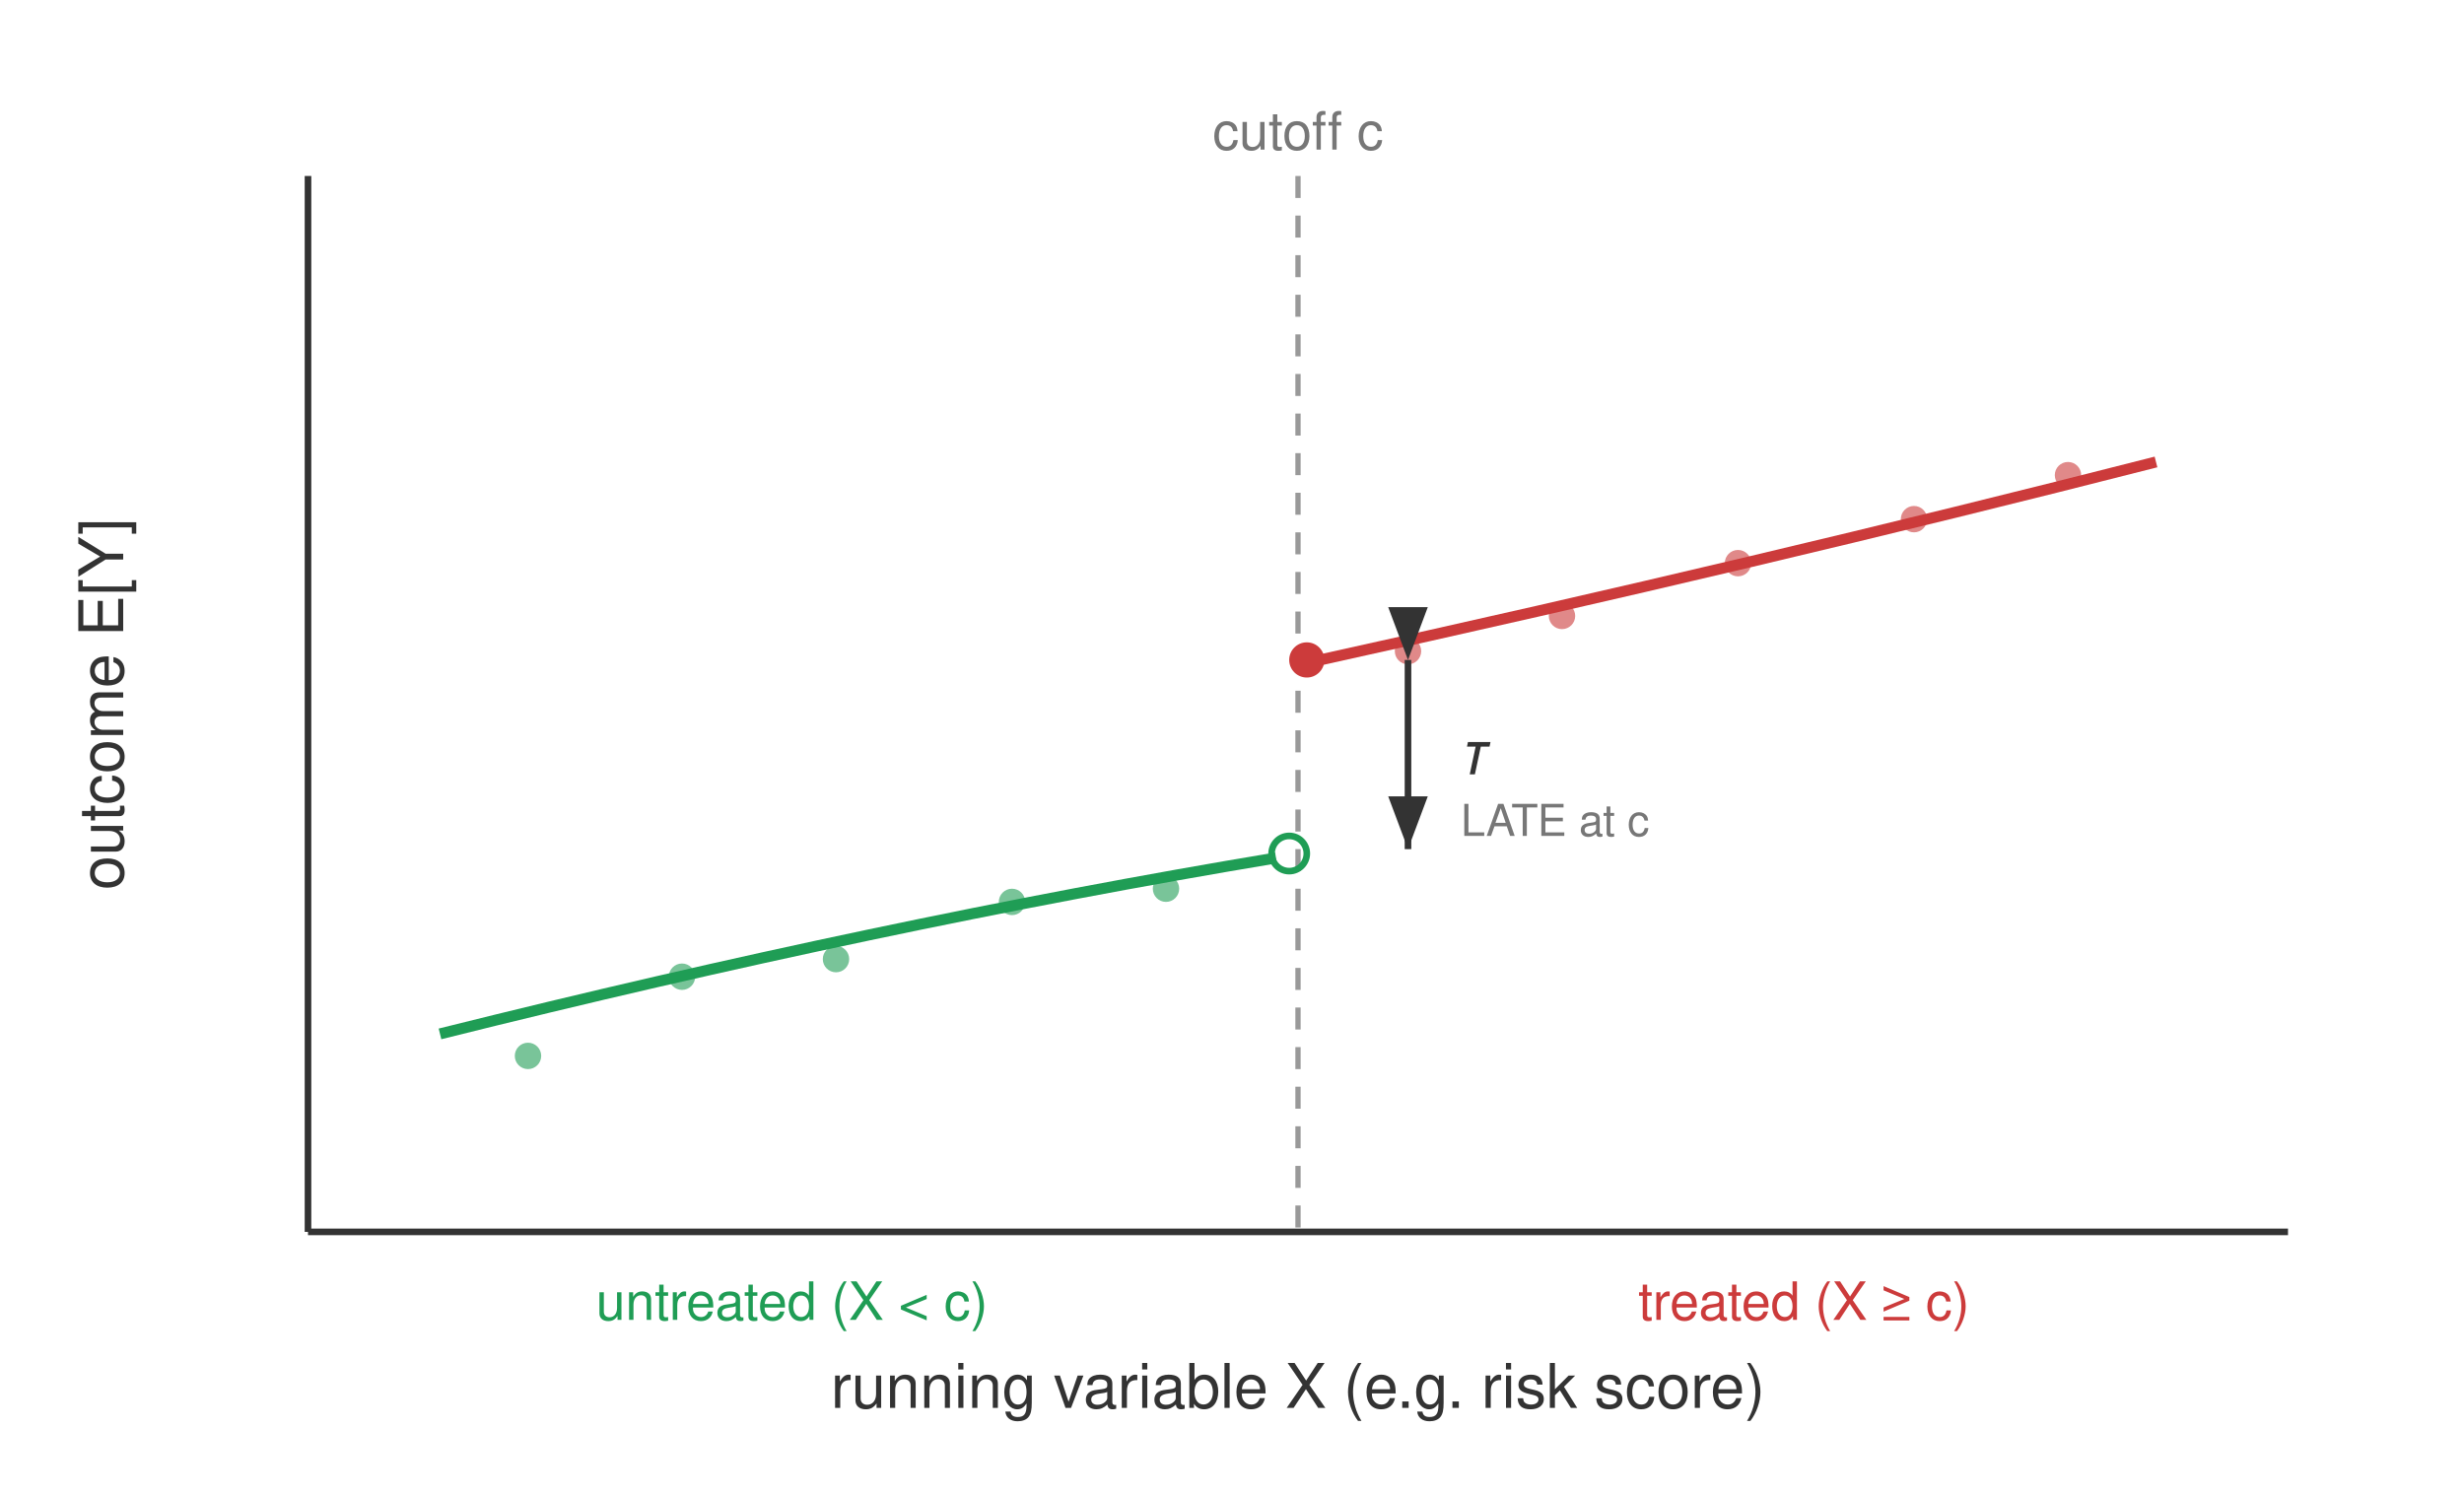
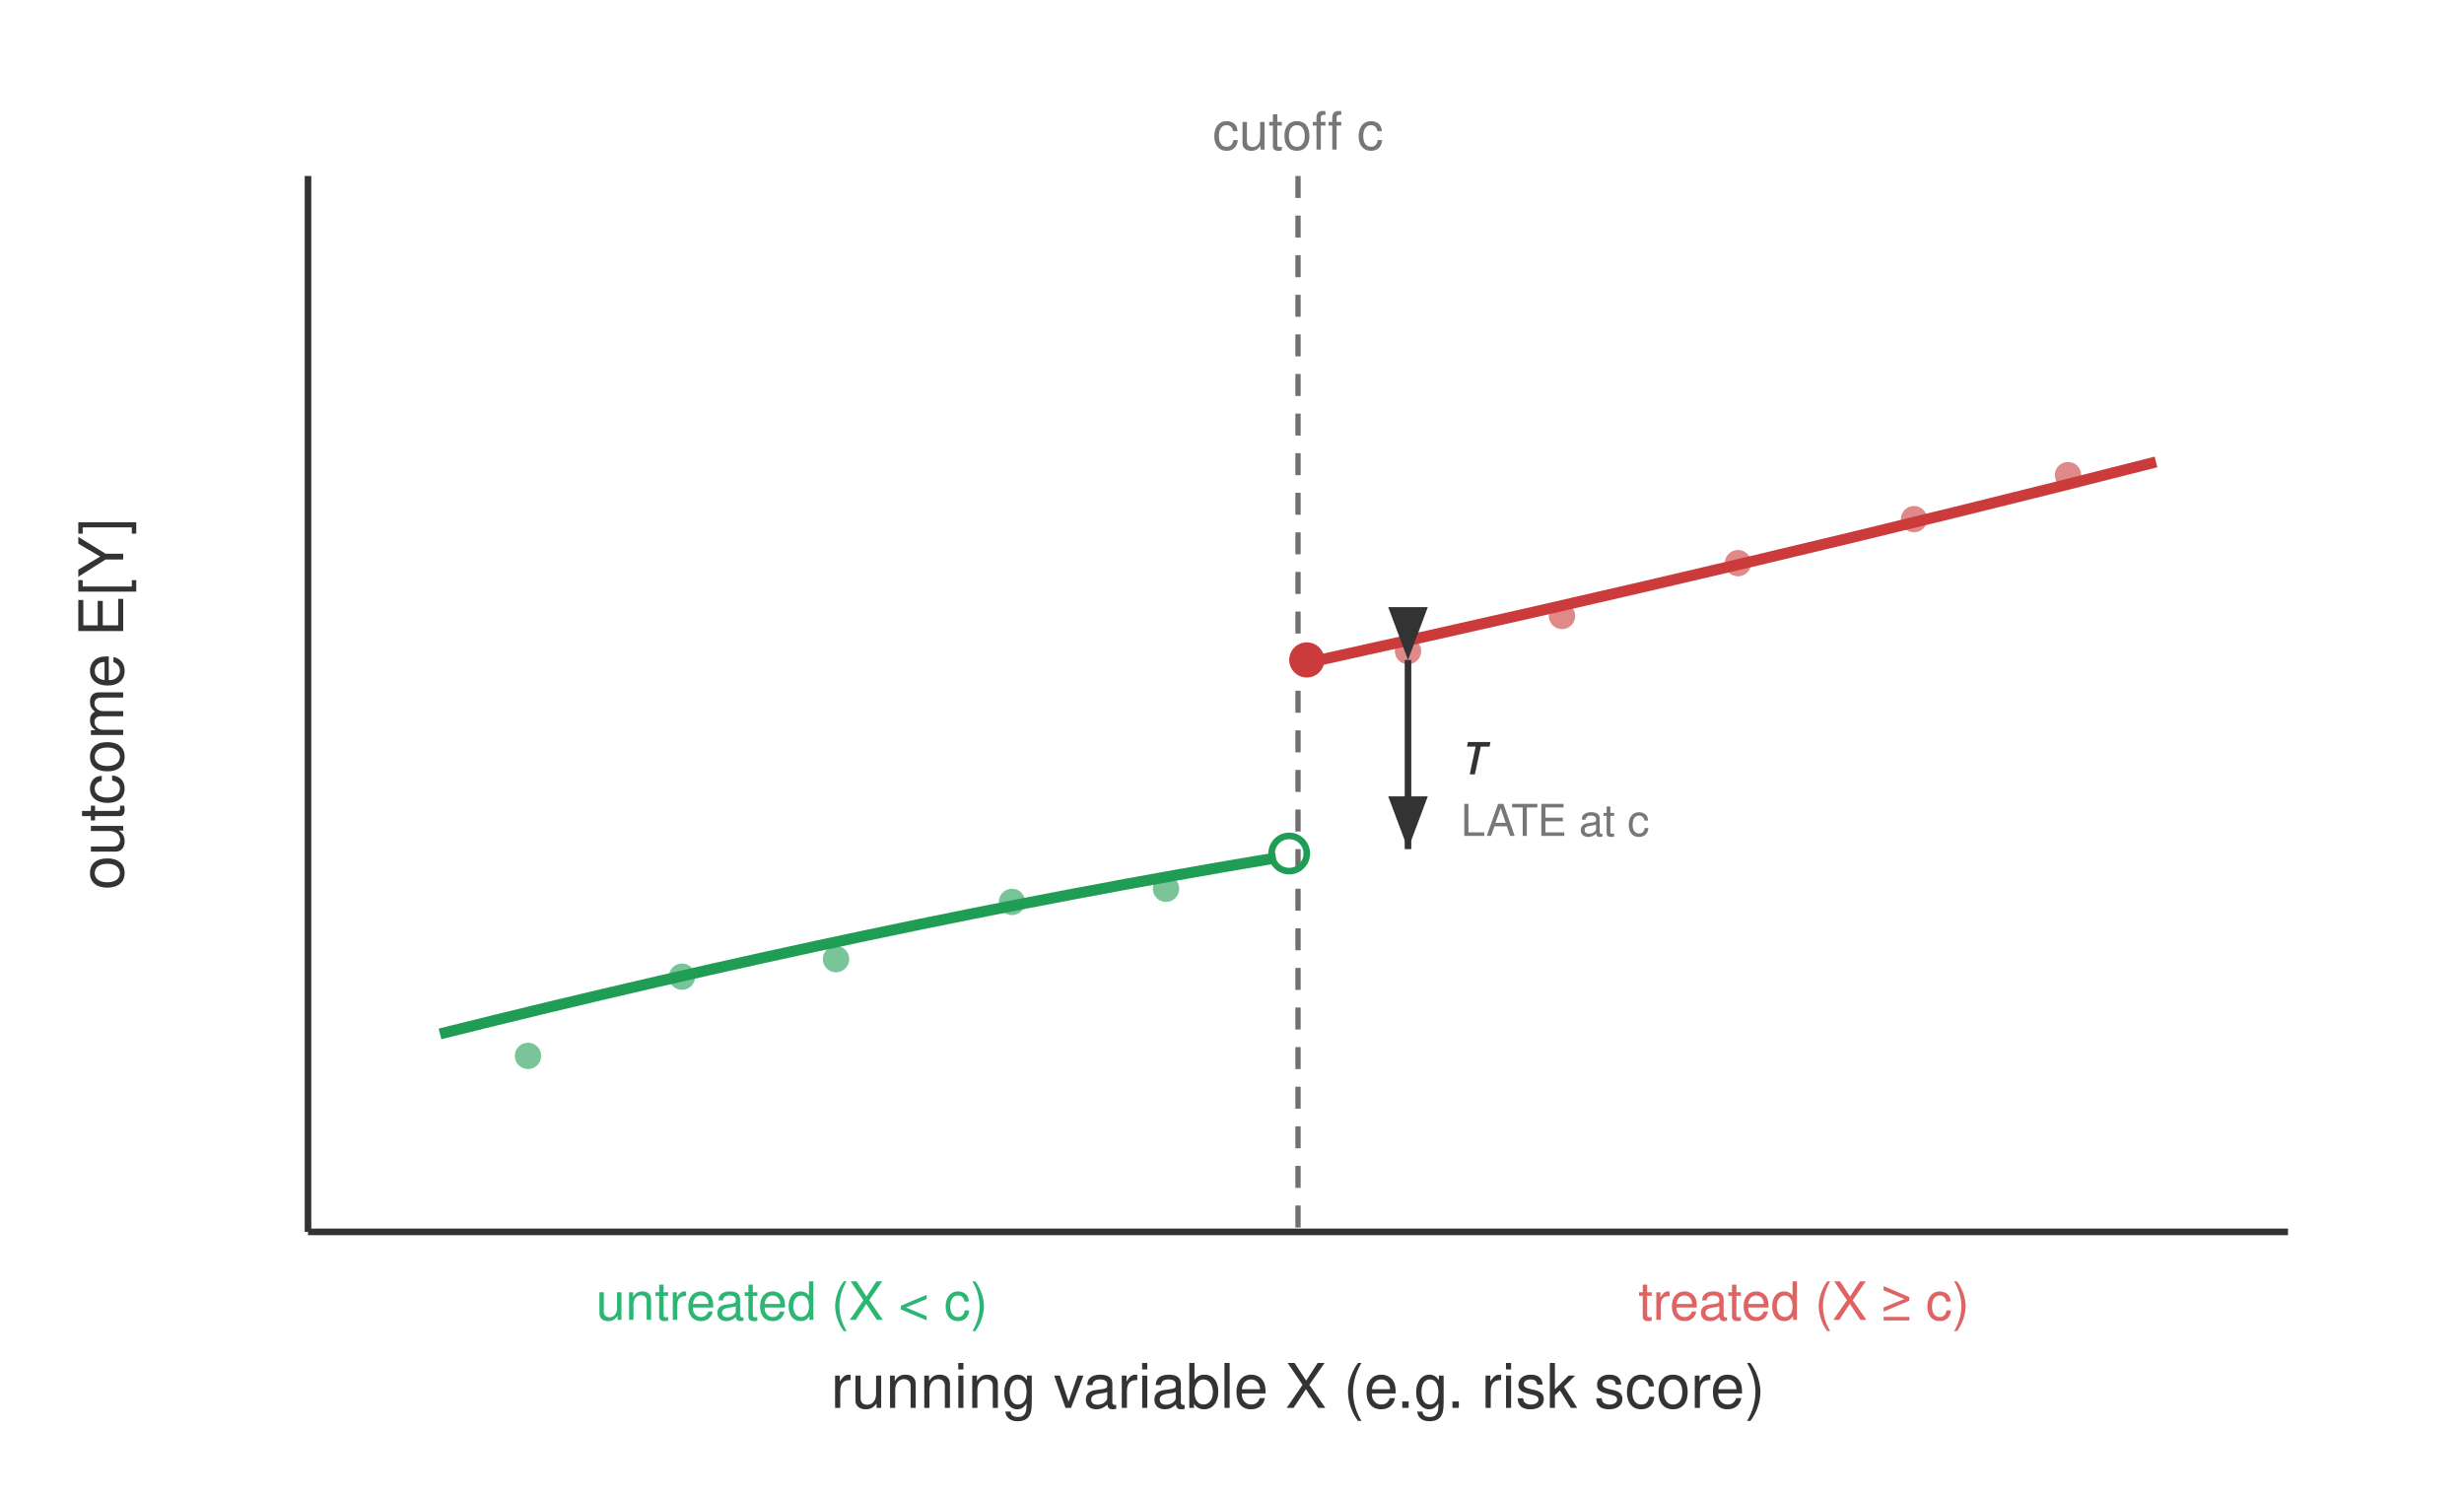
<svg xmlns="http://www.w3.org/2000/svg" width="560" height="340" viewBox="0 0 560 340" font-family="Helvetica, Arial, sans-serif">
+   <style>
+     .ax { stroke: #333; }
+     .ink-l { stroke: #333; }
+     .ink-t { fill: #333; }
+     .muted { fill: #777; }
+     .arrow { fill: #333; }
+     @media (prefers-color-scheme: dark) {
+       .ax { stroke: #c9d1d9; }
+       .ink-l { stroke: #c9d1d9; }
+       .ink-t { fill: #e6edf3; }
+       .muted { fill: #9aa4af; }
+       .arrow { fill: #c9d1d9; }
+     }
+   </style>
  <defs>
    <marker id="ar2" markerWidth="9" markerHeight="9" refX="8" refY="3" orient="auto" markerUnits="strokeWidth">
-       <path d="M0,0 L8,3 L0,6 Z" fill="#333" />
+       <path class="arrow" d="M0,0 L8,3 L0,6 Z" />
    </marker>
  </defs>
-   <line x1="70" y1="280" x2="520" y2="280" stroke="#333" stroke-width="1.5" />
-   <line x1="70" y1="40" x2="70" y2="280" stroke="#333" stroke-width="1.5" />
-   <text x="295" y="320" text-anchor="middle" font-size="14" fill="#333">running variable X (e.g. risk score)</text>
-   <text x="28" y="160" text-anchor="middle" font-size="14" fill="#333" transform="rotate(-90 28 160)">outcome E[Y]</text>
-   <line x1="295" y1="40" x2="295" y2="280" stroke="#999" stroke-width="1.2" stroke-dasharray="5,4" />
-   <text x="295" y="34" text-anchor="middle" font-size="12" fill="#777">cutoff c</text>
-   <text x="180" y="300" text-anchor="middle" font-size="12" fill="#1f9d55">untreated (X &lt; c)</text>
-   <text x="410" y="300" text-anchor="middle" font-size="12" fill="#cc3b3b">treated (X ≥ c)</text>
+   <line class="ax" x1="70" y1="280" x2="520" y2="280" stroke-width="1.5" />
+   <line class="ax" x1="70" y1="40" x2="70" y2="280" stroke-width="1.5" />
+   <text class="ink-t" x="295" y="320" text-anchor="middle" font-size="14">running variable X (e.g. risk score)</text>
+   <text class="ink-t" x="28" y="160" text-anchor="middle" font-size="14" transform="rotate(-90 28 160)">outcome E[Y]</text>
+   <line class="ink-l" x1="295" y1="40" x2="295" y2="280" stroke-width="1.2" stroke-dasharray="5,4" opacity="0.7" />
+   <text class="muted" x="295" y="34" text-anchor="middle" font-size="12">cutoff c</text>
+   <text x="180" y="300" text-anchor="middle" font-size="12" fill="#2bb673">untreated (X &lt; c)</text>
+   <text x="410" y="300" text-anchor="middle" font-size="12" fill="#e06363">treated (X ≥ c)</text>
  <path d="M100,235 Q200,210 290,195" fill="none" stroke="#1f9d55" stroke-width="2.5" />
  <path d="M300,150 Q400,128 490,105" fill="none" stroke="#cc3b3b" stroke-width="2.5" />
  <circle cx="120" cy="240" r="3" fill="#1f9d55" opacity="0.6" />
  <circle cx="155" cy="222" r="3" fill="#1f9d55" opacity="0.6" />
  <circle cx="190" cy="218" r="3" fill="#1f9d55" opacity="0.6" />
  <circle cx="230" cy="205" r="3" fill="#1f9d55" opacity="0.6" />
  <circle cx="265" cy="202" r="3" fill="#1f9d55" opacity="0.6" />
  <circle cx="320" cy="148" r="3" fill="#cc3b3b" opacity="0.6" />
  <circle cx="355" cy="140" r="3" fill="#cc3b3b" opacity="0.6" />
  <circle cx="395" cy="128" r="3" fill="#cc3b3b" opacity="0.6" />
  <circle cx="435" cy="118" r="3" fill="#cc3b3b" opacity="0.6" />
  <circle cx="470" cy="108" r="3" fill="#cc3b3b" opacity="0.6" />
  <circle cx="293" cy="194" r="4" fill="none" stroke="#1f9d55" stroke-width="1.5" />
  <circle cx="297" cy="150" r="4" fill="#cc3b3b" />
-   <line x1="320" y1="150" x2="320" y2="193" stroke="#333" stroke-width="1.5" marker-end="url(#ar2)" marker-start="url(#ar2)" />
-   <text x="332" y="176" font-size="14" fill="#333" font-style="italic">τ</text>
-   <text x="332" y="190" font-size="10" fill="#777">LATE at c</text>
+   <line class="ink-l" x1="320" y1="150" x2="320" y2="193" stroke-width="1.5" marker-end="url(#ar2)" marker-start="url(#ar2)" />
+   <text class="ink-t" x="332" y="176" font-size="14" font-style="italic">τ</text>
+   <text class="muted" x="332" y="190" font-size="10">LATE at c</text>
</svg>
